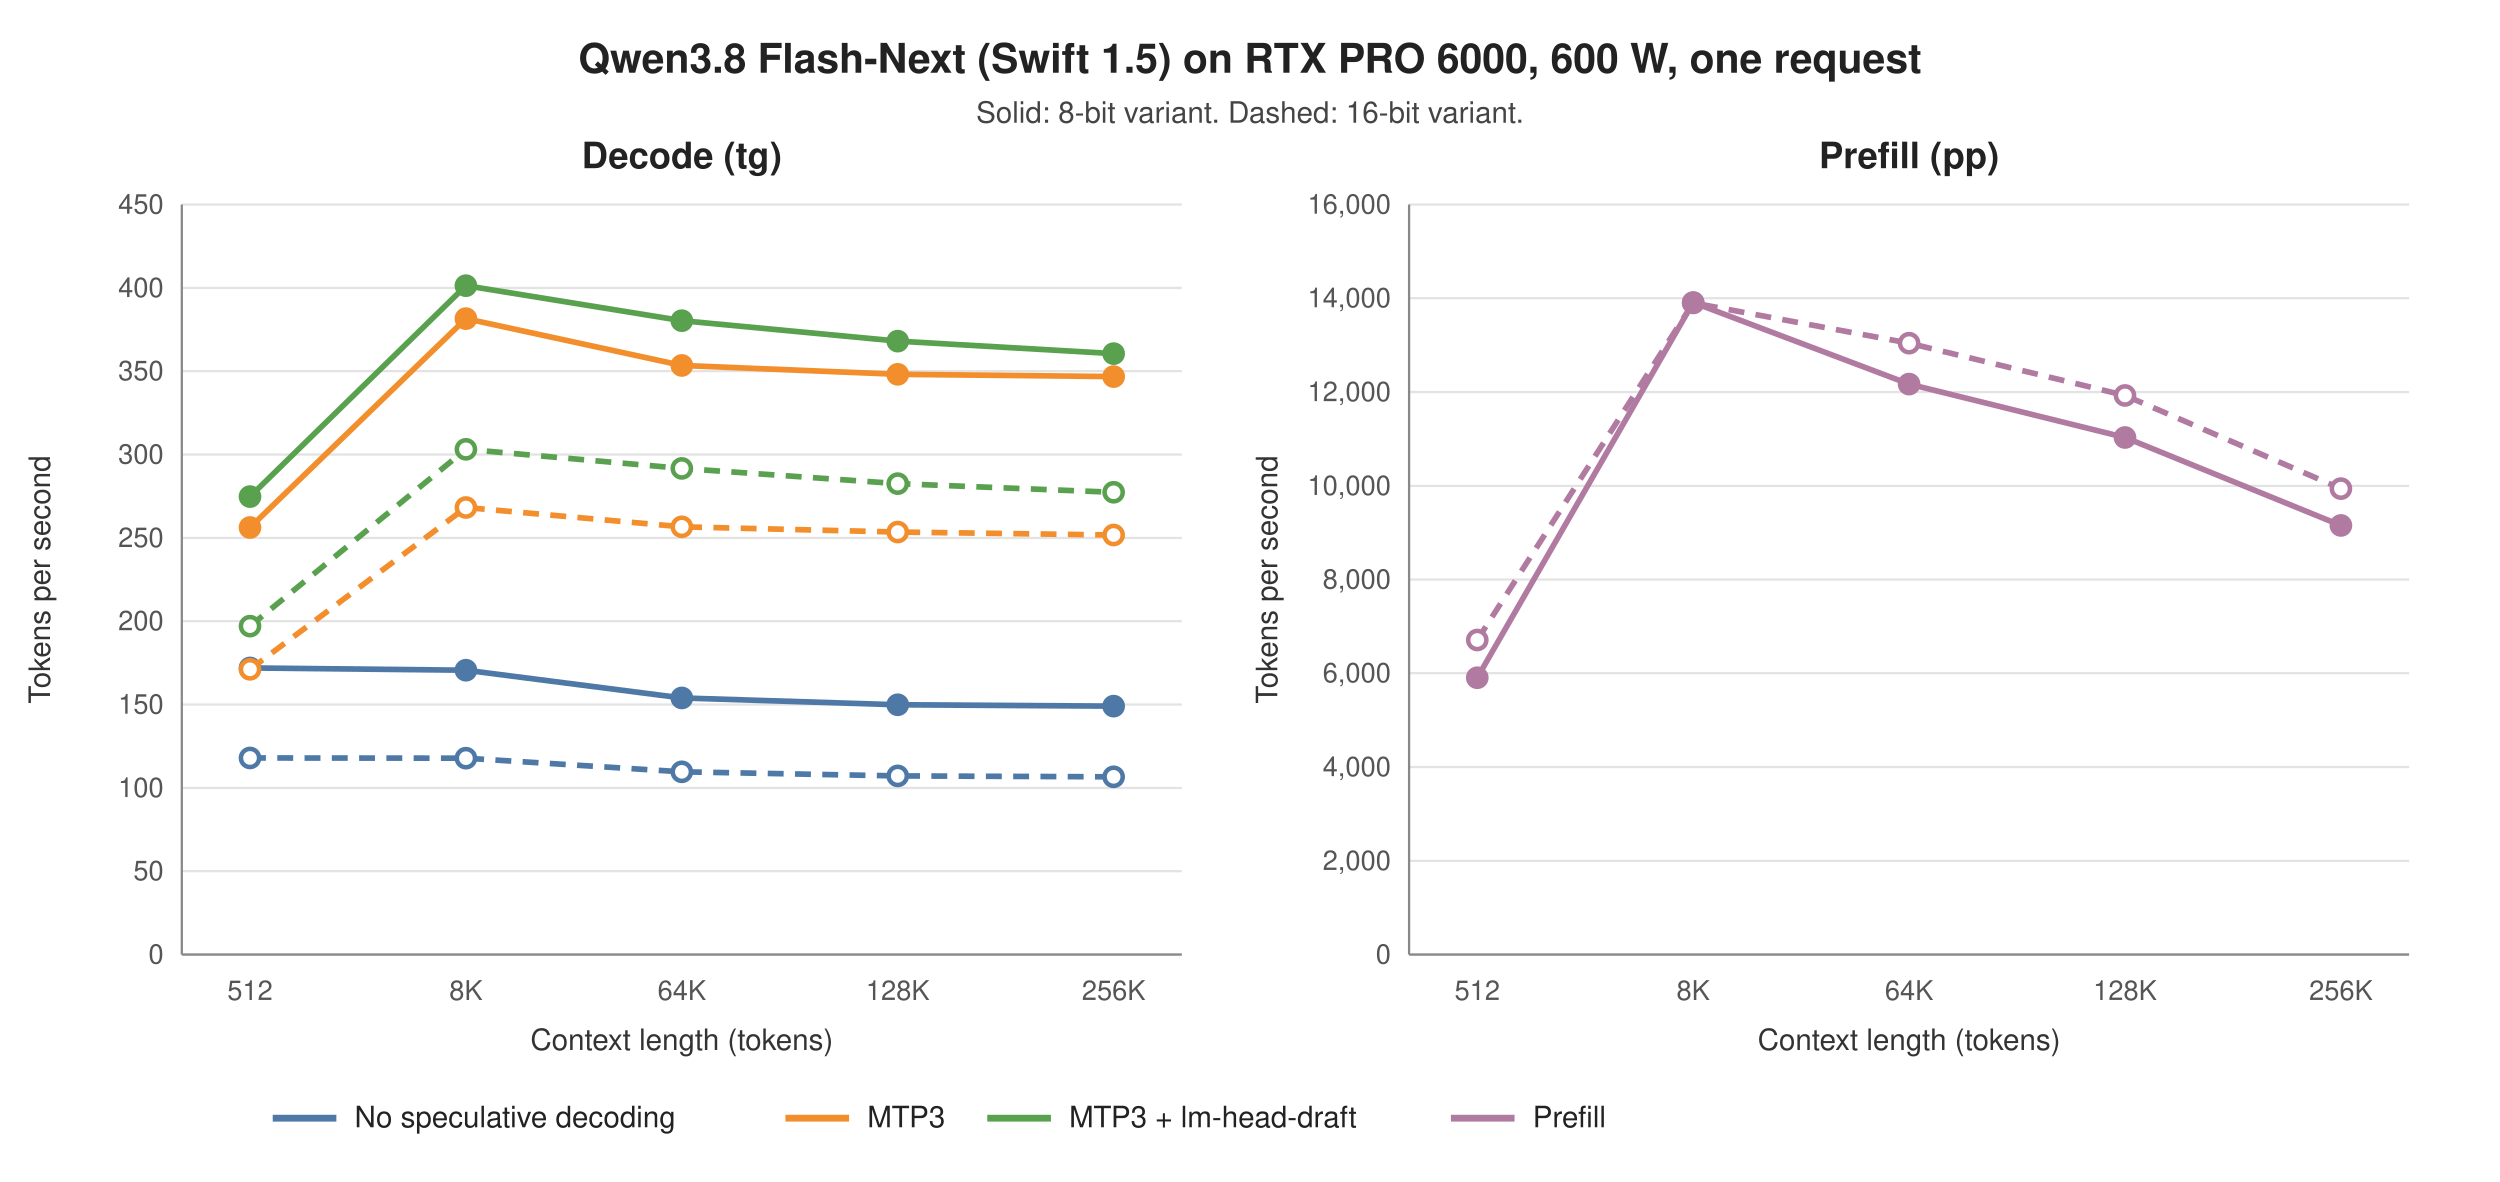
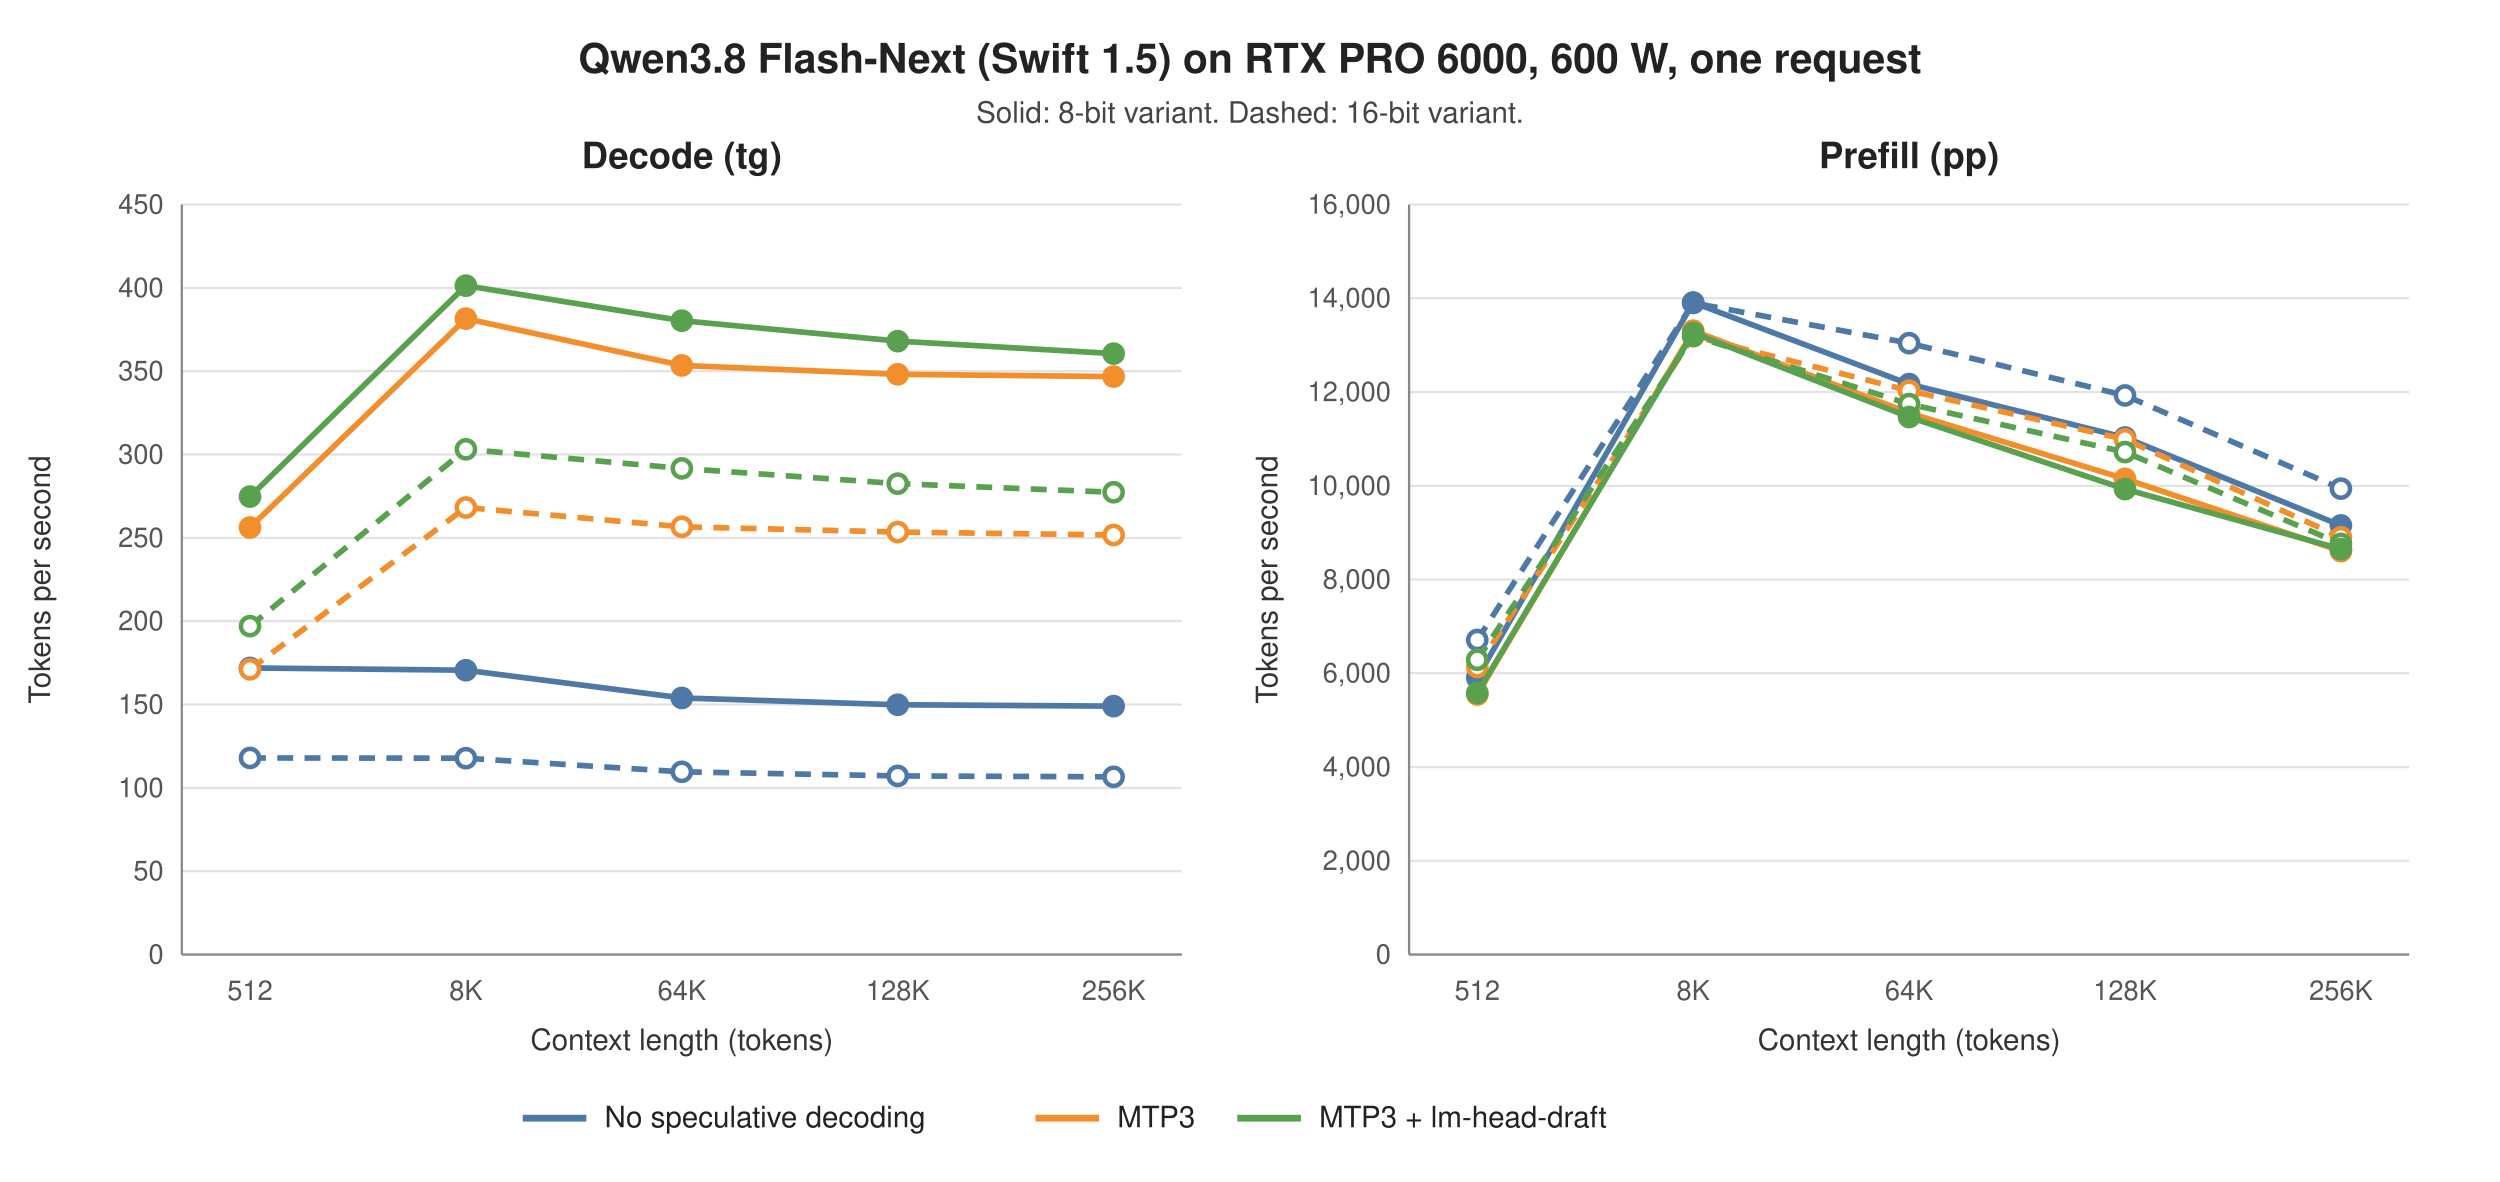
<svg xmlns="http://www.w3.org/2000/svg" width="1100" height="520" viewBox="0 0 1100 520" font-family="Helvetica, Arial, sans-serif">
  <rect width="1100" height="520" fill="#ffffff" />
  <text x="550.0" y="32.0" font-size="18" text-anchor="middle" font-weight="bold" fill="#222">Qwen3.8 Flash-Next (Swift 1.5) on RTX PRO 6000, 600 W, one request</text>
  <text x="550.0" y="54.0" font-size="13" text-anchor="middle" font-weight="normal" fill="#444">Solid: 8-bit variant. Dashed: 16-bit variant.</text>
  <text x="300.0" y="74.0" font-size="16" text-anchor="middle" font-weight="bold" fill="#222">Decode (tg)</text>
  <line x1="80" y1="420.0" x2="520" y2="420.0" stroke="#e3e3e3" stroke-width="1" />
  <text x="72.0" y="424.0" font-size="12" text-anchor="end" font-weight="normal" fill="#555">0</text>
  <line x1="80" y1="383.3" x2="520" y2="383.3" stroke="#e3e3e3" stroke-width="1" />
  <text x="72.0" y="387.3" font-size="12" text-anchor="end" font-weight="normal" fill="#555">50</text>
  <line x1="80" y1="346.7" x2="520" y2="346.7" stroke="#e3e3e3" stroke-width="1" />
  <text x="72.0" y="350.7" font-size="12" text-anchor="end" font-weight="normal" fill="#555">100</text>
  <line x1="80" y1="310.0" x2="520" y2="310.0" stroke="#e3e3e3" stroke-width="1" />
  <text x="72.0" y="314.0" font-size="12" text-anchor="end" font-weight="normal" fill="#555">150</text>
  <line x1="80" y1="273.3" x2="520" y2="273.3" stroke="#e3e3e3" stroke-width="1" />
  <text x="72.0" y="277.3" font-size="12" text-anchor="end" font-weight="normal" fill="#555">200</text>
  <line x1="80" y1="236.7" x2="520" y2="236.7" stroke="#e3e3e3" stroke-width="1" />
  <text x="72.0" y="240.7" font-size="12" text-anchor="end" font-weight="normal" fill="#555">250</text>
  <line x1="80" y1="200.0" x2="520" y2="200.0" stroke="#e3e3e3" stroke-width="1" />
  <text x="72.0" y="204.0" font-size="12" text-anchor="end" font-weight="normal" fill="#555">300</text>
  <line x1="80" y1="163.3" x2="520" y2="163.3" stroke="#e3e3e3" stroke-width="1" />
  <text x="72.0" y="167.3" font-size="12" text-anchor="end" font-weight="normal" fill="#555">350</text>
  <line x1="80" y1="126.7" x2="520" y2="126.7" stroke="#e3e3e3" stroke-width="1" />
  <text x="72.0" y="130.7" font-size="12" text-anchor="end" font-weight="normal" fill="#555">400</text>
  <line x1="80" y1="90.0" x2="520" y2="90.0" stroke="#e3e3e3" stroke-width="1" />
  <text x="72.0" y="94.0" font-size="12" text-anchor="end" font-weight="normal" fill="#555">450</text>
  <line x1="80" y1="420" x2="520" y2="420" stroke="#888" />
  <line x1="80" y1="90" x2="80" y2="420" stroke="#888" />
  <text x="110.0" y="440.0" font-size="12" text-anchor="middle" font-weight="normal" fill="#555">512</text>
  <text x="205.0" y="440.0" font-size="12" text-anchor="middle" font-weight="normal" fill="#555">8K</text>
  <text x="300.0" y="440.0" font-size="12" text-anchor="middle" font-weight="normal" fill="#555">64K</text>
  <text x="395.0" y="440.0" font-size="12" text-anchor="middle" font-weight="normal" fill="#555">128K</text>
  <text x="490.0" y="440.0" font-size="12" text-anchor="middle" font-weight="normal" fill="#555">256K</text>
  <text x="300.0" y="462.0" font-size="13" text-anchor="middle" font-weight="normal" fill="#333">Context length (tokens)</text>
  <text transform="translate(22,255.0) rotate(-90)" font-size="13" text-anchor="middle" fill="#333">Tokens per second</text>
  <polyline points="110.0,333.5 205.0,333.6 300.0,339.6 395.0,341.4 490.0,341.8" fill="none" stroke="#4e79a7" stroke-width="2.5" stroke-dasharray="7,5" />
  <circle cx="110.0" cy="333.5" r="4" fill="#fff" stroke="#4e79a7" stroke-width="2" />
  <circle cx="205.0" cy="333.6" r="4" fill="#fff" stroke="#4e79a7" stroke-width="2" />
  <circle cx="300.0" cy="339.6" r="4" fill="#fff" stroke="#4e79a7" stroke-width="2" />
  <circle cx="395.0" cy="341.4" r="4" fill="#fff" stroke="#4e79a7" stroke-width="2" />
  <circle cx="490.0" cy="341.8" r="4" fill="#fff" stroke="#4e79a7" stroke-width="2" />
  <polyline points="110.0,293.9 205.0,294.9 300.0,307.1 395.0,310.1 490.0,310.7" fill="none" stroke="#4e79a7" stroke-width="2.5" />
  <circle cx="110.0" cy="293.9" r="4" fill="#4e79a7" stroke="#4e79a7" stroke-width="2" />
  <circle cx="205.0" cy="294.9" r="4" fill="#4e79a7" stroke="#4e79a7" stroke-width="2" />
  <circle cx="300.0" cy="307.1" r="4" fill="#4e79a7" stroke="#4e79a7" stroke-width="2" />
  <circle cx="395.0" cy="310.1" r="4" fill="#4e79a7" stroke="#4e79a7" stroke-width="2" />
  <circle cx="490.0" cy="310.7" r="4" fill="#4e79a7" stroke="#4e79a7" stroke-width="2" />
  <polyline points="110.0,294.5 205.0,223.3 300.0,231.8 395.0,234.1 490.0,235.4" fill="none" stroke="#f28e2b" stroke-width="2.5" stroke-dasharray="7,5" />
  <circle cx="110.0" cy="294.5" r="4" fill="#fff" stroke="#f28e2b" stroke-width="2" />
  <circle cx="205.0" cy="223.3" r="4" fill="#fff" stroke="#f28e2b" stroke-width="2" />
  <circle cx="300.0" cy="231.8" r="4" fill="#fff" stroke="#f28e2b" stroke-width="2" />
  <circle cx="395.0" cy="234.1" r="4" fill="#fff" stroke="#f28e2b" stroke-width="2" />
  <circle cx="490.0" cy="235.4" r="4" fill="#fff" stroke="#f28e2b" stroke-width="2" />
  <polyline points="110.0,232.1 205.0,140.2 300.0,160.8 395.0,164.7 490.0,165.7" fill="none" stroke="#f28e2b" stroke-width="2.5" />
  <circle cx="110.0" cy="232.1" r="4" fill="#f28e2b" stroke="#f28e2b" stroke-width="2" />
  <circle cx="205.0" cy="140.2" r="4" fill="#f28e2b" stroke="#f28e2b" stroke-width="2" />
  <circle cx="300.0" cy="160.8" r="4" fill="#f28e2b" stroke="#f28e2b" stroke-width="2" />
  <circle cx="395.0" cy="164.7" r="4" fill="#f28e2b" stroke="#f28e2b" stroke-width="2" />
  <circle cx="490.0" cy="165.7" r="4" fill="#f28e2b" stroke="#f28e2b" stroke-width="2" />
  <polyline points="110.0,275.5 205.0,197.7 300.0,206.1 395.0,212.8 490.0,216.6" fill="none" stroke="#59a14f" stroke-width="2.5" stroke-dasharray="7,5" />
  <circle cx="110.0" cy="275.5" r="4" fill="#fff" stroke="#59a14f" stroke-width="2" />
  <circle cx="205.0" cy="197.7" r="4" fill="#fff" stroke="#59a14f" stroke-width="2" />
  <circle cx="300.0" cy="206.1" r="4" fill="#fff" stroke="#59a14f" stroke-width="2" />
  <circle cx="395.0" cy="212.8" r="4" fill="#fff" stroke="#59a14f" stroke-width="2" />
  <circle cx="490.0" cy="216.6" r="4" fill="#fff" stroke="#59a14f" stroke-width="2" />
  <polyline points="110.0,218.5 205.0,125.7 300.0,141.1 395.0,150.1 490.0,155.6" fill="none" stroke="#59a14f" stroke-width="2.5" />
  <circle cx="110.0" cy="218.5" r="4" fill="#59a14f" stroke="#59a14f" stroke-width="2" />
  <circle cx="205.0" cy="125.7" r="4" fill="#59a14f" stroke="#59a14f" stroke-width="2" />
  <circle cx="300.0" cy="141.1" r="4" fill="#59a14f" stroke="#59a14f" stroke-width="2" />
  <circle cx="395.0" cy="150.1" r="4" fill="#59a14f" stroke="#59a14f" stroke-width="2" />
  <circle cx="490.0" cy="155.6" r="4" fill="#59a14f" stroke="#59a14f" stroke-width="2" />
  <text x="840.0" y="74.0" font-size="16" text-anchor="middle" font-weight="bold" fill="#222">Prefill (pp)</text>
  <line x1="620" y1="420.0" x2="1060" y2="420.0" stroke="#e3e3e3" stroke-width="1" />
  <text x="612.0" y="424.0" font-size="12" text-anchor="end" font-weight="normal" fill="#555">0</text>
  <line x1="620" y1="378.8" x2="1060" y2="378.8" stroke="#e3e3e3" stroke-width="1" />
  <text x="612.0" y="382.8" font-size="12" text-anchor="end" font-weight="normal" fill="#555">2,000</text>
  <line x1="620" y1="337.5" x2="1060" y2="337.5" stroke="#e3e3e3" stroke-width="1" />
  <text x="612.0" y="341.5" font-size="12" text-anchor="end" font-weight="normal" fill="#555">4,000</text>
  <line x1="620" y1="296.2" x2="1060" y2="296.2" stroke="#e3e3e3" stroke-width="1" />
  <text x="612.0" y="300.2" font-size="12" text-anchor="end" font-weight="normal" fill="#555">6,000</text>
  <line x1="620" y1="255.0" x2="1060" y2="255.0" stroke="#e3e3e3" stroke-width="1" />
  <text x="612.0" y="259.0" font-size="12" text-anchor="end" font-weight="normal" fill="#555">8,000</text>
  <line x1="620" y1="213.8" x2="1060" y2="213.8" stroke="#e3e3e3" stroke-width="1" />
  <text x="612.0" y="217.8" font-size="12" text-anchor="end" font-weight="normal" fill="#555">10,000</text>
  <line x1="620" y1="172.5" x2="1060" y2="172.5" stroke="#e3e3e3" stroke-width="1" />
  <text x="612.0" y="176.5" font-size="12" text-anchor="end" font-weight="normal" fill="#555">12,000</text>
  <line x1="620" y1="131.2" x2="1060" y2="131.2" stroke="#e3e3e3" stroke-width="1" />
  <text x="612.0" y="135.2" font-size="12" text-anchor="end" font-weight="normal" fill="#555">14,000</text>
  <line x1="620" y1="90.0" x2="1060" y2="90.0" stroke="#e3e3e3" stroke-width="1" />
  <text x="612.0" y="94.0" font-size="12" text-anchor="end" font-weight="normal" fill="#555">16,000</text>
  <line x1="620" y1="420" x2="1060" y2="420" stroke="#888" />
  <line x1="620" y1="90" x2="620" y2="420" stroke="#888" />
  <text x="650.0" y="440.0" font-size="12" text-anchor="middle" font-weight="normal" fill="#555">512</text>
  <text x="745.0" y="440.0" font-size="12" text-anchor="middle" font-weight="normal" fill="#555">8K</text>
  <text x="840.0" y="440.0" font-size="12" text-anchor="middle" font-weight="normal" fill="#555">64K</text>
  <text x="935.0" y="440.0" font-size="12" text-anchor="middle" font-weight="normal" fill="#555">128K</text>
  <text x="1030.0" y="440.0" font-size="12" text-anchor="middle" font-weight="normal" fill="#555">256K</text>
  <text x="840.0" y="462.0" font-size="13" text-anchor="middle" font-weight="normal" fill="#333">Context length (tokens)</text>
  <text transform="translate(562,255.0) rotate(-90)" font-size="13" text-anchor="middle" fill="#333">Tokens per second</text>
-   <polyline points="650.0,281.6 745.0,133.3 840.0,151.0 935.0,174.0 1030.0,215.0" fill="none" stroke="#b07aa1" stroke-width="2.5" stroke-dasharray="7,5" />
-   <circle cx="650.0" cy="281.6" r="4" fill="#fff" stroke="#b07aa1" stroke-width="2" />
-   <circle cx="745.0" cy="133.3" r="4" fill="#fff" stroke="#b07aa1" stroke-width="2" />
-   <circle cx="840.0" cy="151.0" r="4" fill="#fff" stroke="#b07aa1" stroke-width="2" />
-   <circle cx="935.0" cy="174.0" r="4" fill="#fff" stroke="#b07aa1" stroke-width="2" />
-   <circle cx="1030.0" cy="215.0" r="4" fill="#fff" stroke="#b07aa1" stroke-width="2" />
-   <polyline points="650.0,298.2 745.0,133.1 840.0,169.0 935.0,192.5 1030.0,231.2" fill="none" stroke="#b07aa1" stroke-width="2.5" />
-   <circle cx="650.0" cy="298.2" r="4" fill="#b07aa1" stroke="#b07aa1" stroke-width="2" />
-   <circle cx="745.0" cy="133.1" r="4" fill="#b07aa1" stroke="#b07aa1" stroke-width="2" />
-   <circle cx="840.0" cy="169.0" r="4" fill="#b07aa1" stroke="#b07aa1" stroke-width="2" />
-   <circle cx="935.0" cy="192.5" r="4" fill="#b07aa1" stroke="#b07aa1" stroke-width="2" />
-   <circle cx="1030.0" cy="231.2" r="4" fill="#b07aa1" stroke="#b07aa1" stroke-width="2" />
-   <line x1="120" y1="492" x2="148" y2="492" stroke="#4e79a7" stroke-width="3" />
-   <text x="156.0" y="496.0" font-size="13" text-anchor="start" font-weight="normal" fill="#222">No speculative decoding</text>
-   <line x1="345.6" y1="492" x2="373.6" y2="492" stroke="#f28e2b" stroke-width="3" />
-   <text x="381.6" y="496.0" font-size="13" text-anchor="start" font-weight="normal" fill="#222">MTP3</text>
-   <line x1="434.4" y1="492" x2="462.4" y2="492" stroke="#59a14f" stroke-width="3" />
-   <text x="470.4" y="496.0" font-size="13" text-anchor="start" font-weight="normal" fill="#222">MTP3 + lm-head-draft</text>
-   <line x1="638.4" y1="492" x2="666.4" y2="492" stroke="#b07aa1" stroke-width="3" />
-   <text x="674.4" y="496.0" font-size="13" text-anchor="start" font-weight="normal" fill="#222">Prefill</text>
+   <polyline points="650.0,281.6 745.0,133.3 840.0,151.0 935.0,174.0 1030.0,215.0" fill="none" stroke="#4e79a7" stroke-width="2.5" stroke-dasharray="7,5" />
+   <circle cx="650.0" cy="281.6" r="4" fill="#fff" stroke="#4e79a7" stroke-width="2" />
+   <circle cx="745.0" cy="133.3" r="4" fill="#fff" stroke="#4e79a7" stroke-width="2" />
+   <circle cx="840.0" cy="151.0" r="4" fill="#fff" stroke="#4e79a7" stroke-width="2" />
+   <circle cx="935.0" cy="174.0" r="4" fill="#fff" stroke="#4e79a7" stroke-width="2" />
+   <circle cx="1030.0" cy="215.0" r="4" fill="#fff" stroke="#4e79a7" stroke-width="2" />
+   <polyline points="650.0,298.2 745.0,133.1 840.0,169.0 935.0,192.5 1030.0,231.2" fill="none" stroke="#4e79a7" stroke-width="2.5" />
+   <circle cx="650.0" cy="298.2" r="4" fill="#4e79a7" stroke="#4e79a7" stroke-width="2" />
+   <circle cx="745.0" cy="133.1" r="4" fill="#4e79a7" stroke="#4e79a7" stroke-width="2" />
+   <circle cx="840.0" cy="169.0" r="4" fill="#4e79a7" stroke="#4e79a7" stroke-width="2" />
+   <circle cx="935.0" cy="192.5" r="4" fill="#4e79a7" stroke="#4e79a7" stroke-width="2" />
+   <circle cx="1030.0" cy="231.2" r="4" fill="#4e79a7" stroke="#4e79a7" stroke-width="2" />
+   <polyline points="650.0,293.5 745.0,147.9 840.0,171.9 935.0,193.3 1030.0,236.4" fill="none" stroke="#f28e2b" stroke-width="2.5" stroke-dasharray="7,5" />
+   <circle cx="650.0" cy="293.5" r="4" fill="#fff" stroke="#f28e2b" stroke-width="2" />
+   <circle cx="745.0" cy="147.9" r="4" fill="#fff" stroke="#f28e2b" stroke-width="2" />
+   <circle cx="840.0" cy="171.9" r="4" fill="#fff" stroke="#f28e2b" stroke-width="2" />
+   <circle cx="935.0" cy="193.3" r="4" fill="#fff" stroke="#f28e2b" stroke-width="2" />
+   <circle cx="1030.0" cy="236.4" r="4" fill="#fff" stroke="#f28e2b" stroke-width="2" />
+   <polyline points="650.0,305.6 745.0,145.5 840.0,181.7 935.0,210.7 1030.0,242.5" fill="none" stroke="#f28e2b" stroke-width="2.5" />
+   <circle cx="650.0" cy="305.6" r="4" fill="#f28e2b" stroke="#f28e2b" stroke-width="2" />
+   <circle cx="745.0" cy="145.5" r="4" fill="#f28e2b" stroke="#f28e2b" stroke-width="2" />
+   <circle cx="840.0" cy="181.7" r="4" fill="#f28e2b" stroke="#f28e2b" stroke-width="2" />
+   <circle cx="935.0" cy="210.7" r="4" fill="#f28e2b" stroke="#f28e2b" stroke-width="2" />
+   <circle cx="1030.0" cy="242.5" r="4" fill="#f28e2b" stroke="#f28e2b" stroke-width="2" />
+   <polyline points="650.0,290.3 745.0,147.8 840.0,177.8 935.0,198.9 1030.0,239.3" fill="none" stroke="#59a14f" stroke-width="2.5" stroke-dasharray="7,5" />
+   <circle cx="650.0" cy="290.3" r="4" fill="#fff" stroke="#59a14f" stroke-width="2" />
+   <circle cx="745.0" cy="147.8" r="4" fill="#fff" stroke="#59a14f" stroke-width="2" />
+   <circle cx="840.0" cy="177.8" r="4" fill="#fff" stroke="#59a14f" stroke-width="2" />
+   <circle cx="935.0" cy="198.9" r="4" fill="#fff" stroke="#59a14f" stroke-width="2" />
+   <circle cx="1030.0" cy="239.3" r="4" fill="#fff" stroke="#59a14f" stroke-width="2" />
+   <polyline points="650.0,304.9 745.0,146.5 840.0,183.5 935.0,215.2 1030.0,241.6" fill="none" stroke="#59a14f" stroke-width="2.5" />
+   <circle cx="650.0" cy="304.9" r="4" fill="#59a14f" stroke="#59a14f" stroke-width="2" />
+   <circle cx="745.0" cy="146.5" r="4" fill="#59a14f" stroke="#59a14f" stroke-width="2" />
+   <circle cx="840.0" cy="183.5" r="4" fill="#59a14f" stroke="#59a14f" stroke-width="2" />
+   <circle cx="935.0" cy="215.2" r="4" fill="#59a14f" stroke="#59a14f" stroke-width="2" />
+   <circle cx="1030.0" cy="241.6" r="4" fill="#59a14f" stroke="#59a14f" stroke-width="2" />
+   <line x1="230" y1="492" x2="258" y2="492" stroke="#4e79a7" stroke-width="3" />
+   <text x="266.0" y="496.0" font-size="13" text-anchor="start" font-weight="normal" fill="#222">No speculative decoding</text>
+   <line x1="455.6" y1="492" x2="483.6" y2="492" stroke="#f28e2b" stroke-width="3" />
+   <text x="491.6" y="496.0" font-size="13" text-anchor="start" font-weight="normal" fill="#222">MTP3</text>
+   <line x1="544.4" y1="492" x2="572.4" y2="492" stroke="#59a14f" stroke-width="3" />
+   <text x="580.4" y="496.0" font-size="13" text-anchor="start" font-weight="normal" fill="#222">MTP3 + lm-head-draft</text>
</svg>
